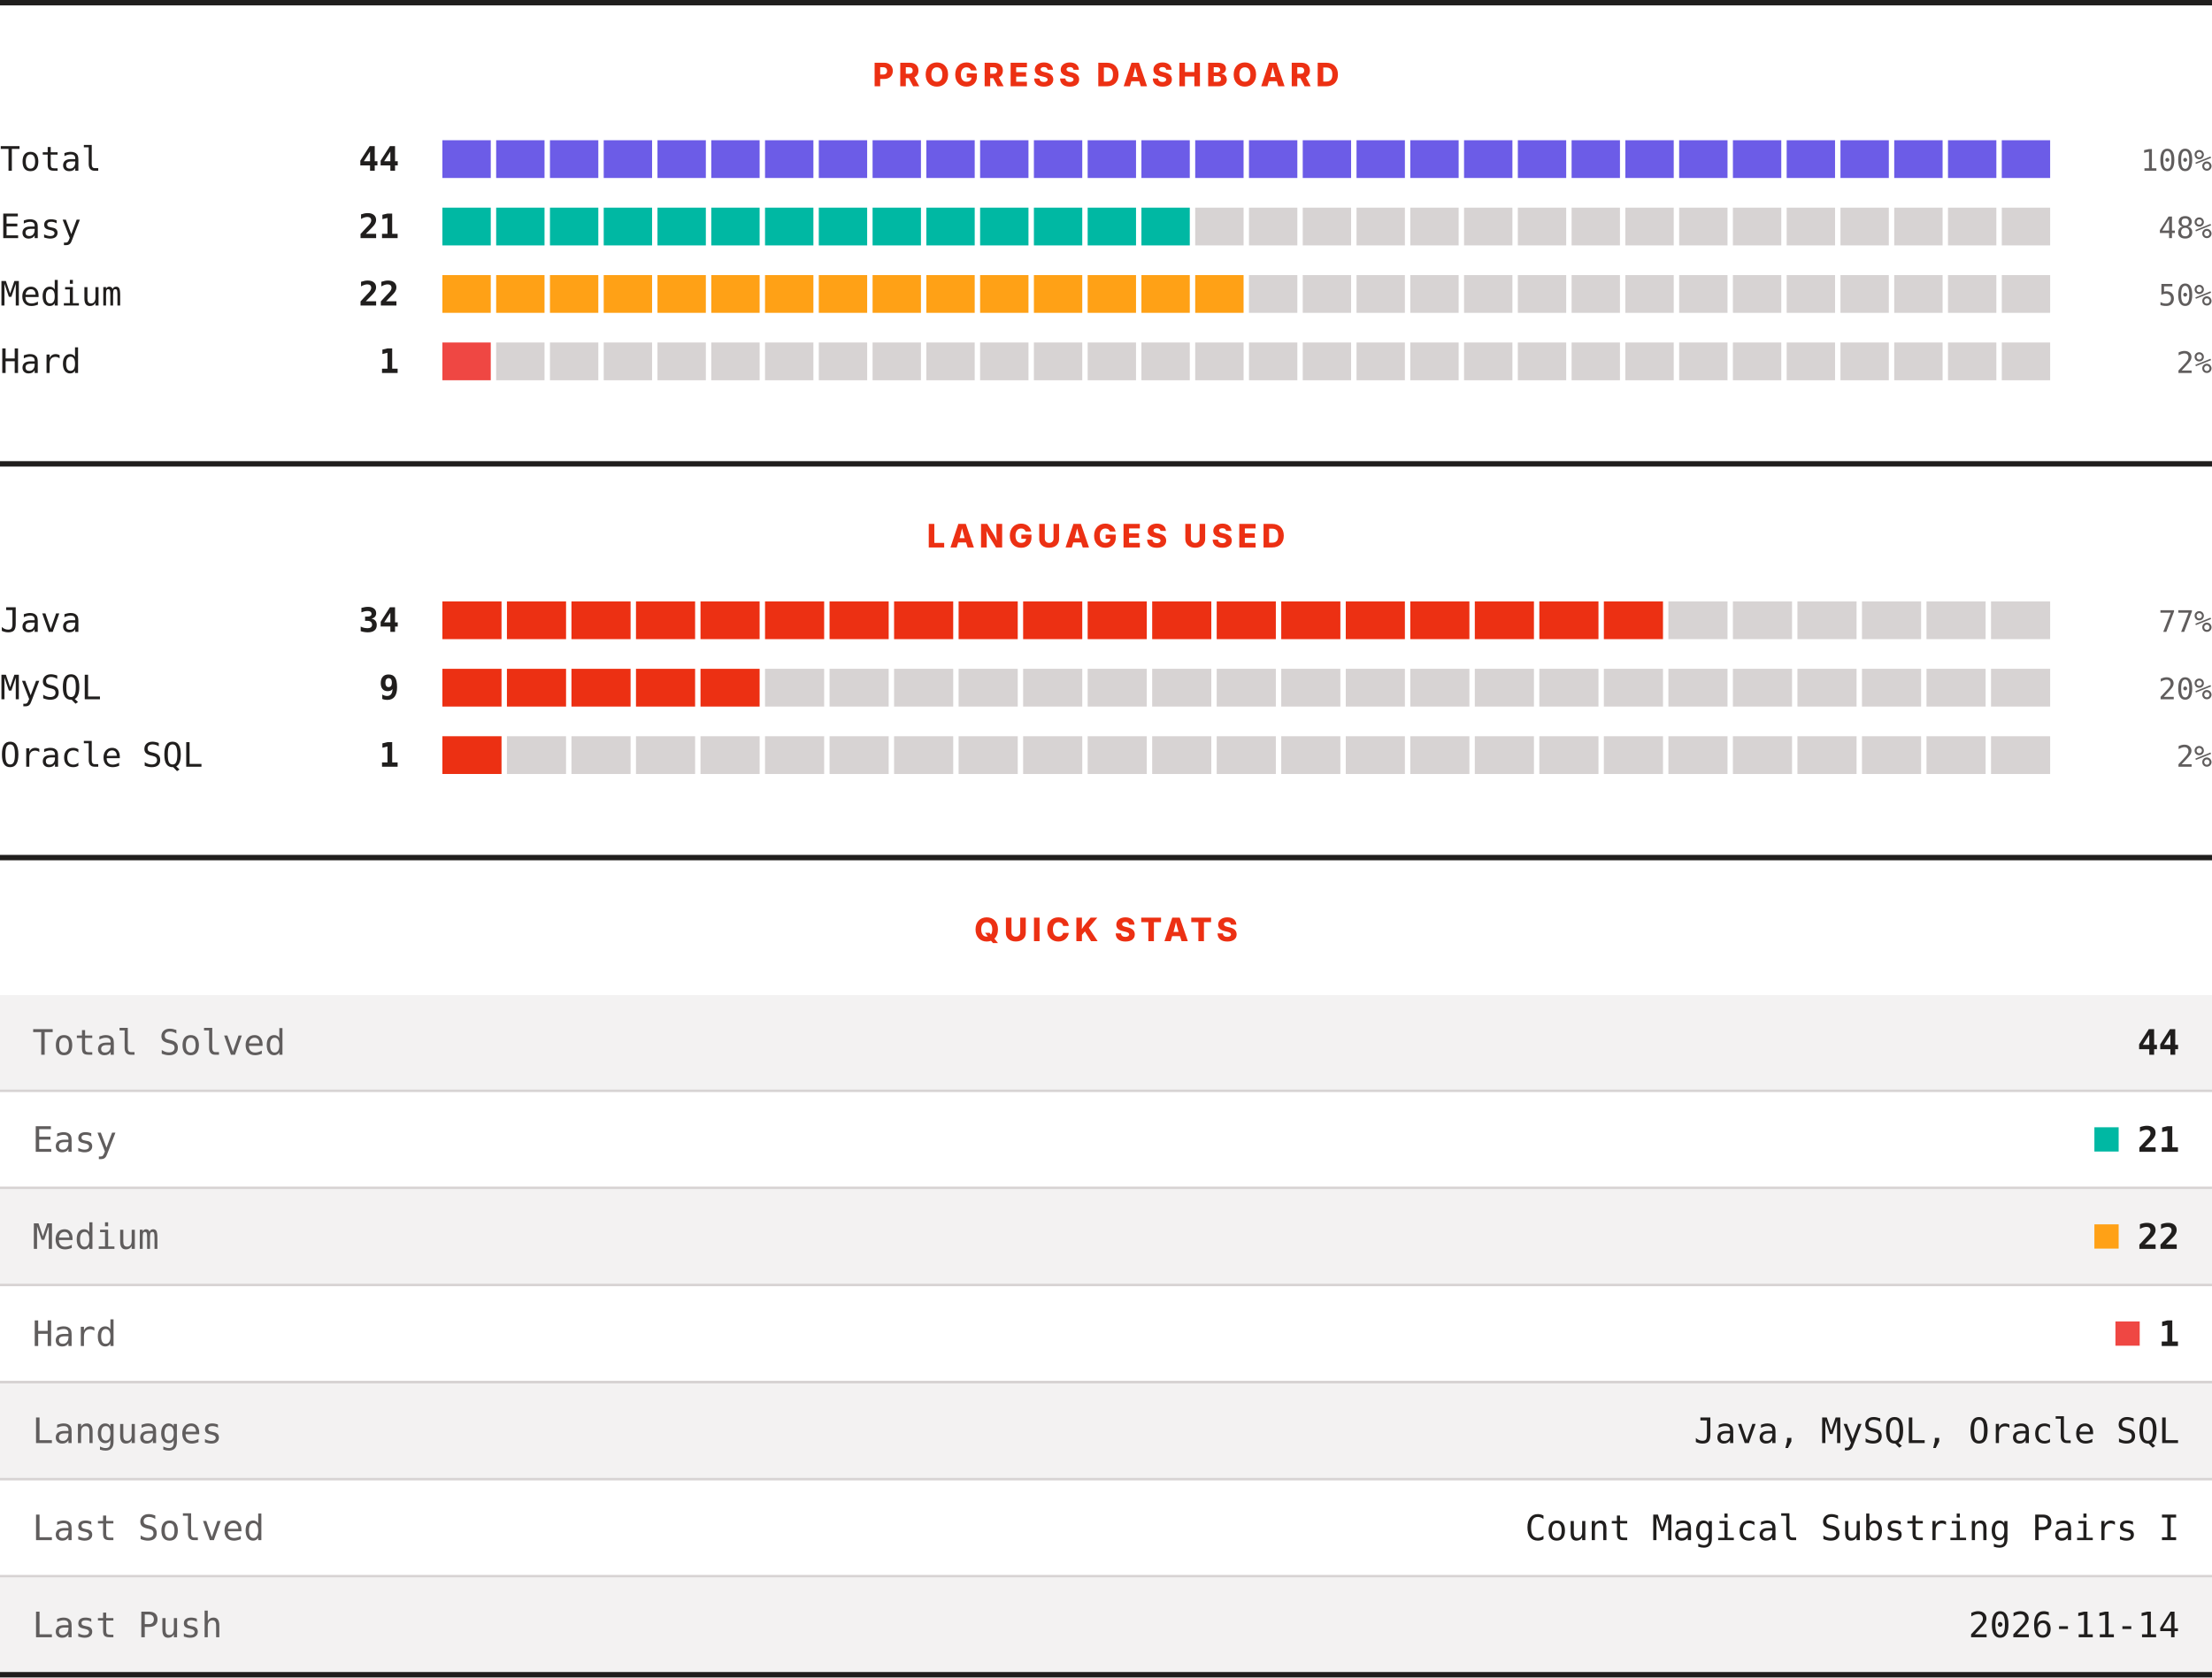
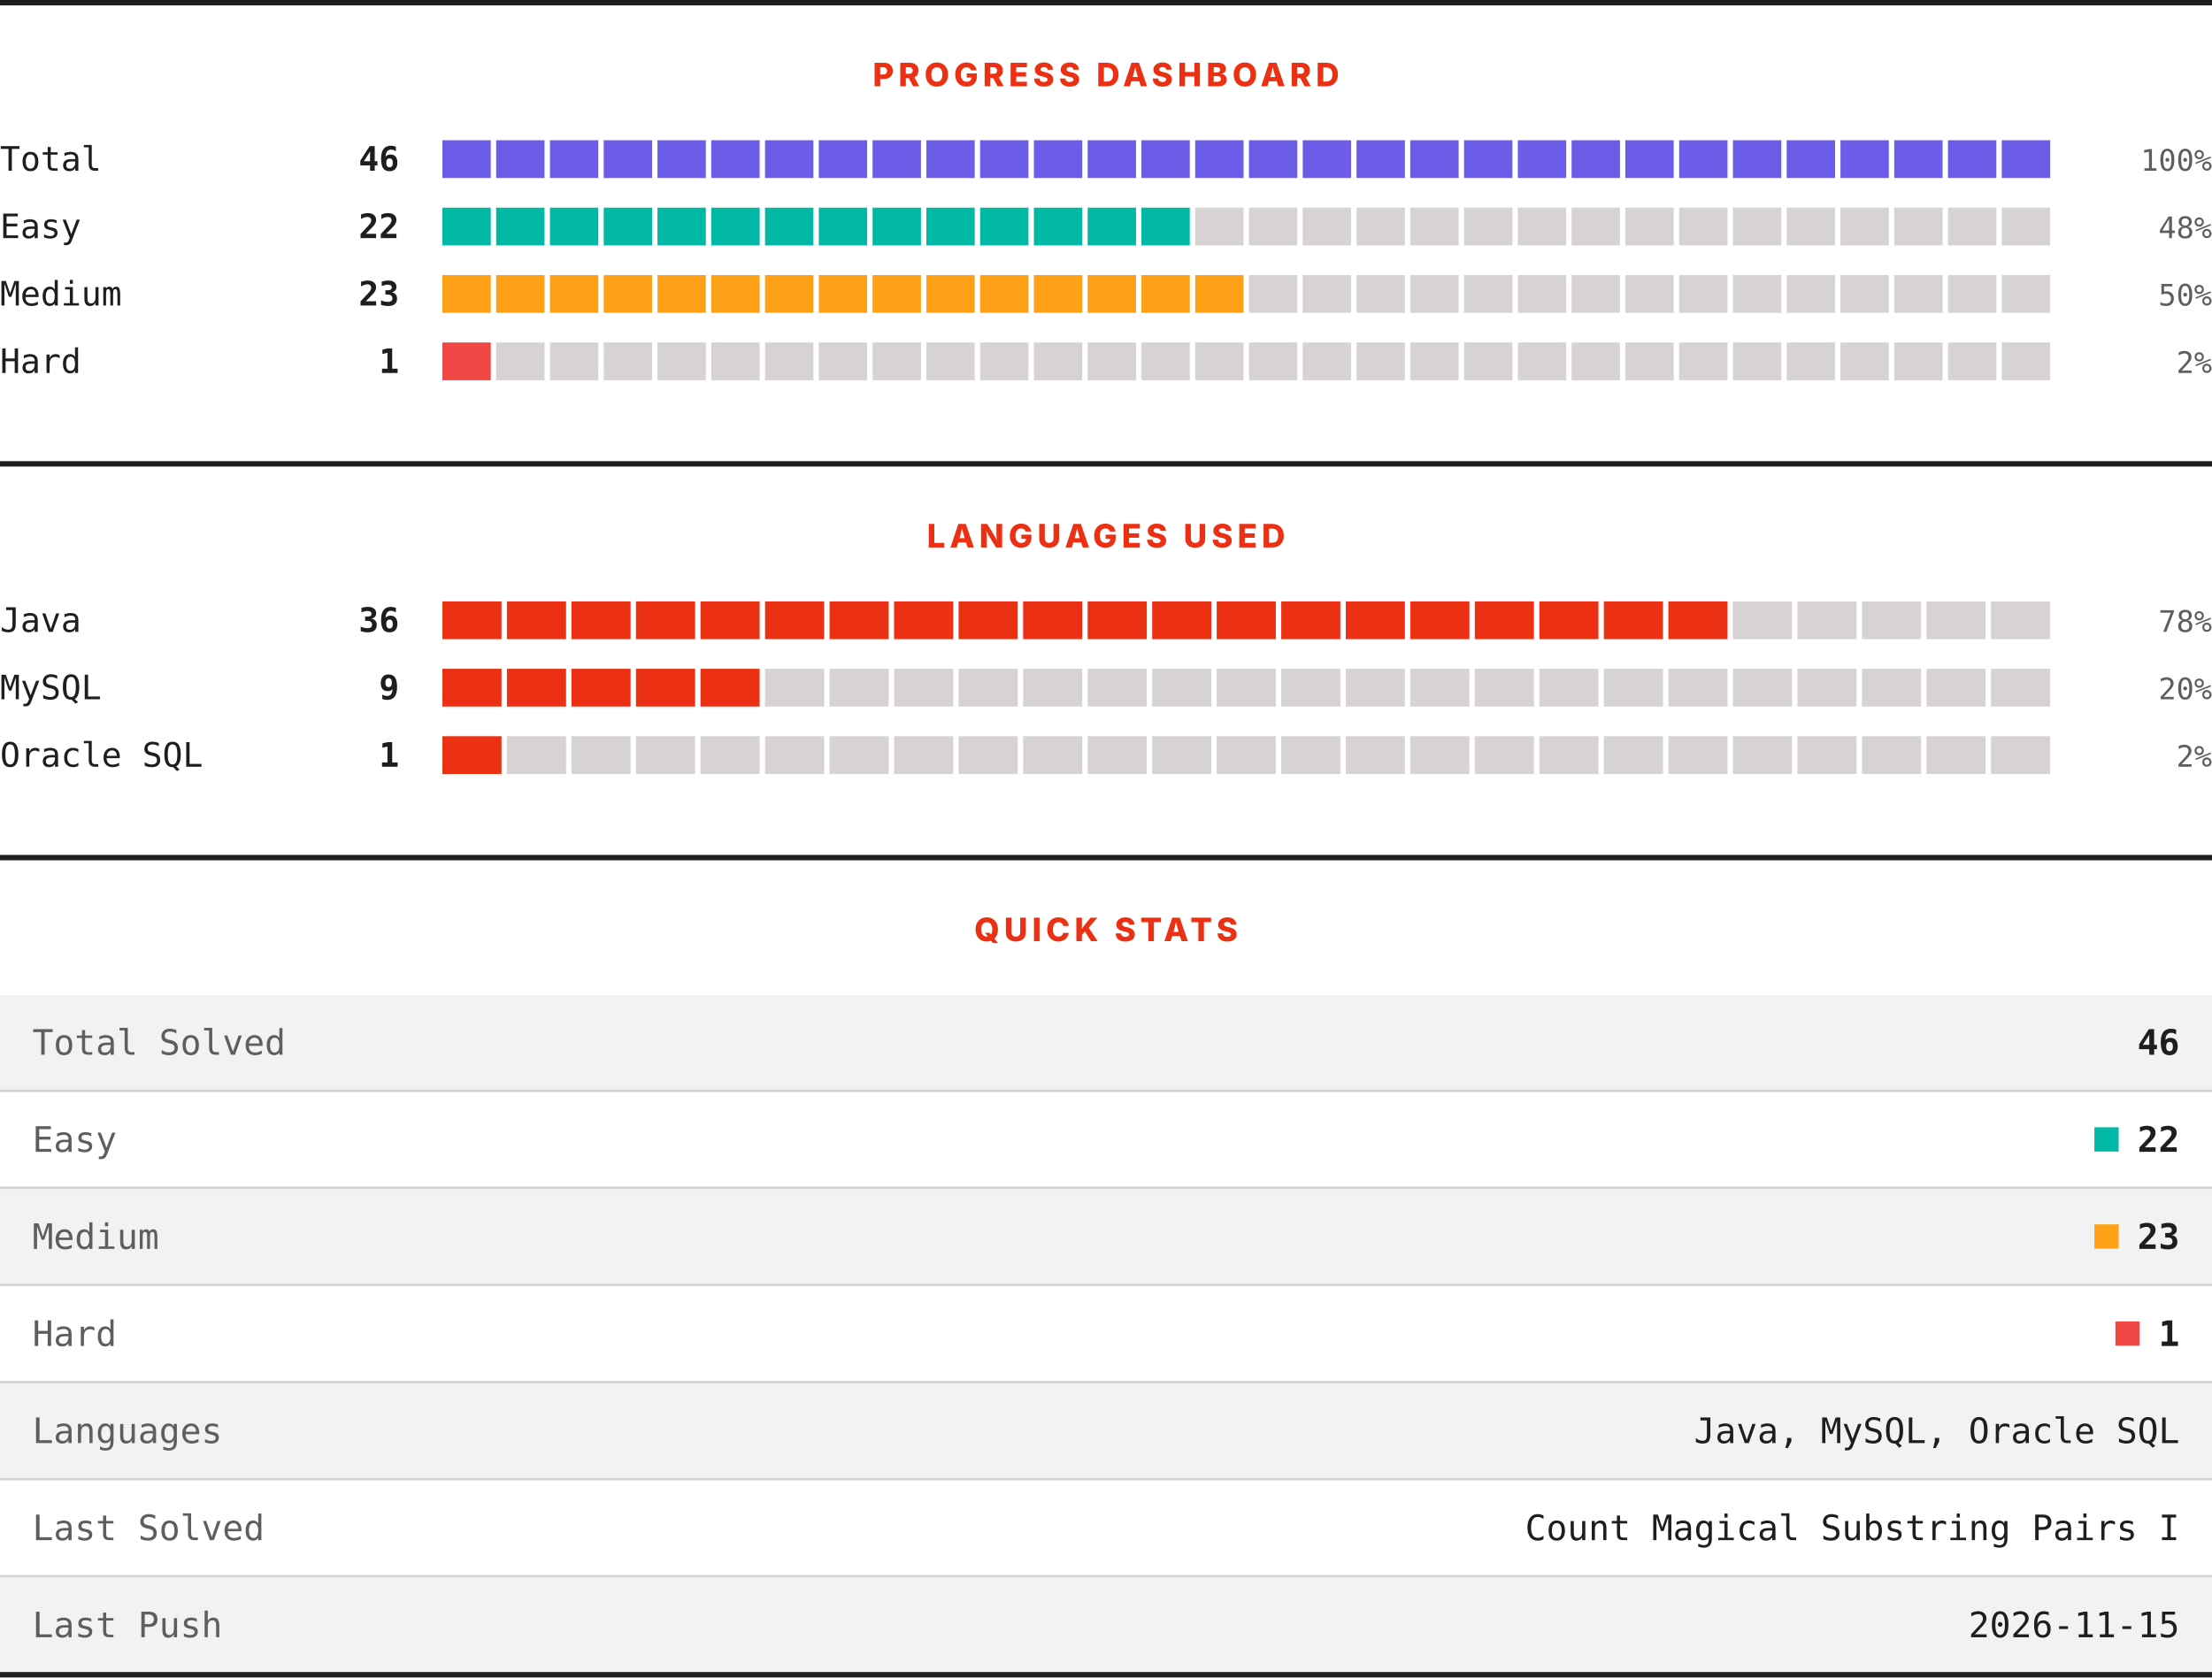
<svg xmlns="http://www.w3.org/2000/svg" width="820" height="622" viewBox="0 0 820 622" role="img" aria-label="LeetCode progress, languages and quick stats">
  <rect width="820" height="622" fill="#ffffff" />
  <rect x="0" y="0" width="820" height="2" fill="#201e1d" />
  <text x="410" y="32" text-anchor="middle" font-family="Archivo, system-ui, -apple-system, Segoe UI, sans-serif" font-size="12" font-weight="800" letter-spacing="1.68" fill="#ec3013">PROGRESS DASHBOARD</text>
  <text x="0" y="63.3" font-family="ui-monospace, SFMono-Regular, Menlo, Consolas, monospace" font-size="12.5" fill="#201e1d">Total</text>
-   <text x="148" y="63.3" text-anchor="end" font-family="ui-monospace, SFMono-Regular, Menlo, Consolas, monospace" font-size="12.5" font-weight="700" fill="#201e1d">44</text>
+   <text x="148" y="63.3" text-anchor="end" font-family="ui-monospace, SFMono-Regular, Menlo, Consolas, monospace" font-size="12.5" font-weight="700" fill="#201e1d">46</text>
  <rect x="164.00" y="52" width="17.93" height="14" fill="#6c5ce7" />
  <rect x="183.93" y="52" width="17.93" height="14" fill="#6c5ce7" />
  <rect x="203.87" y="52" width="17.93" height="14" fill="#6c5ce7" />
  <rect x="223.80" y="52" width="17.93" height="14" fill="#6c5ce7" />
  <rect x="243.73" y="52" width="17.93" height="14" fill="#6c5ce7" />
  <rect x="263.67" y="52" width="17.93" height="14" fill="#6c5ce7" />
  <rect x="283.60" y="52" width="17.93" height="14" fill="#6c5ce7" />
  <rect x="303.53" y="52" width="17.93" height="14" fill="#6c5ce7" />
  <rect x="323.47" y="52" width="17.93" height="14" fill="#6c5ce7" />
  <rect x="343.40" y="52" width="17.93" height="14" fill="#6c5ce7" />
  <rect x="363.33" y="52" width="17.93" height="14" fill="#6c5ce7" />
  <rect x="383.27" y="52" width="17.93" height="14" fill="#6c5ce7" />
  <rect x="403.20" y="52" width="17.93" height="14" fill="#6c5ce7" />
  <rect x="423.13" y="52" width="17.93" height="14" fill="#6c5ce7" />
  <rect x="443.07" y="52" width="17.93" height="14" fill="#6c5ce7" />
  <rect x="463.00" y="52" width="17.93" height="14" fill="#6c5ce7" />
  <rect x="482.93" y="52" width="17.93" height="14" fill="#6c5ce7" />
  <rect x="502.87" y="52" width="17.93" height="14" fill="#6c5ce7" />
  <rect x="522.80" y="52" width="17.93" height="14" fill="#6c5ce7" />
  <rect x="542.73" y="52" width="17.93" height="14" fill="#6c5ce7" />
  <rect x="562.67" y="52" width="17.93" height="14" fill="#6c5ce7" />
  <rect x="582.60" y="52" width="17.93" height="14" fill="#6c5ce7" />
  <rect x="602.53" y="52" width="17.93" height="14" fill="#6c5ce7" />
  <rect x="622.47" y="52" width="17.93" height="14" fill="#6c5ce7" />
  <rect x="642.40" y="52" width="17.93" height="14" fill="#6c5ce7" />
  <rect x="662.33" y="52" width="17.93" height="14" fill="#6c5ce7" />
  <rect x="682.27" y="52" width="17.93" height="14" fill="#6c5ce7" />
  <rect x="702.20" y="52" width="17.93" height="14" fill="#6c5ce7" />
  <rect x="722.13" y="52" width="17.93" height="14" fill="#6c5ce7" />
  <rect x="742.07" y="52" width="17.93" height="14" fill="#6c5ce7" />
  <text x="820" y="63.3" text-anchor="end" font-family="ui-monospace, SFMono-Regular, Menlo, Consolas, monospace" font-size="11" fill="#605d5d">100%</text>
  <text x="0" y="88.3" font-family="ui-monospace, SFMono-Regular, Menlo, Consolas, monospace" font-size="12.5" fill="#201e1d">Easy</text>
-   <text x="148" y="88.3" text-anchor="end" font-family="ui-monospace, SFMono-Regular, Menlo, Consolas, monospace" font-size="12.5" font-weight="700" fill="#201e1d">21</text>
+   <text x="148" y="88.3" text-anchor="end" font-family="ui-monospace, SFMono-Regular, Menlo, Consolas, monospace" font-size="12.5" font-weight="700" fill="#201e1d">22</text>
  <rect x="164.00" y="77" width="17.93" height="14" fill="#00b8a3" />
  <rect x="183.93" y="77" width="17.93" height="14" fill="#00b8a3" />
  <rect x="203.87" y="77" width="17.93" height="14" fill="#00b8a3" />
  <rect x="223.80" y="77" width="17.93" height="14" fill="#00b8a3" />
  <rect x="243.73" y="77" width="17.93" height="14" fill="#00b8a3" />
  <rect x="263.67" y="77" width="17.93" height="14" fill="#00b8a3" />
  <rect x="283.60" y="77" width="17.93" height="14" fill="#00b8a3" />
  <rect x="303.53" y="77" width="17.93" height="14" fill="#00b8a3" />
  <rect x="323.47" y="77" width="17.93" height="14" fill="#00b8a3" />
  <rect x="343.40" y="77" width="17.93" height="14" fill="#00b8a3" />
  <rect x="363.33" y="77" width="17.93" height="14" fill="#00b8a3" />
  <rect x="383.27" y="77" width="17.93" height="14" fill="#00b8a3" />
  <rect x="403.20" y="77" width="17.93" height="14" fill="#00b8a3" />
  <rect x="423.13" y="77" width="17.93" height="14" fill="#00b8a3" />
  <rect x="443.07" y="77" width="17.93" height="14" fill="#d7d3d3" />
  <rect x="463.00" y="77" width="17.93" height="14" fill="#d7d3d3" />
  <rect x="482.93" y="77" width="17.93" height="14" fill="#d7d3d3" />
  <rect x="502.87" y="77" width="17.93" height="14" fill="#d7d3d3" />
  <rect x="522.80" y="77" width="17.93" height="14" fill="#d7d3d3" />
  <rect x="542.73" y="77" width="17.93" height="14" fill="#d7d3d3" />
  <rect x="562.67" y="77" width="17.93" height="14" fill="#d7d3d3" />
  <rect x="582.60" y="77" width="17.93" height="14" fill="#d7d3d3" />
  <rect x="602.53" y="77" width="17.93" height="14" fill="#d7d3d3" />
  <rect x="622.47" y="77" width="17.93" height="14" fill="#d7d3d3" />
  <rect x="642.40" y="77" width="17.93" height="14" fill="#d7d3d3" />
  <rect x="662.33" y="77" width="17.93" height="14" fill="#d7d3d3" />
  <rect x="682.27" y="77" width="17.93" height="14" fill="#d7d3d3" />
  <rect x="702.20" y="77" width="17.93" height="14" fill="#d7d3d3" />
  <rect x="722.13" y="77" width="17.93" height="14" fill="#d7d3d3" />
  <rect x="742.07" y="77" width="17.93" height="14" fill="#d7d3d3" />
  <text x="820" y="88.3" text-anchor="end" font-family="ui-monospace, SFMono-Regular, Menlo, Consolas, monospace" font-size="11" fill="#605d5d">48%</text>
  <text x="0" y="113.3" font-family="ui-monospace, SFMono-Regular, Menlo, Consolas, monospace" font-size="12.5" fill="#201e1d">Medium</text>
-   <text x="148" y="113.3" text-anchor="end" font-family="ui-monospace, SFMono-Regular, Menlo, Consolas, monospace" font-size="12.5" font-weight="700" fill="#201e1d">22</text>
+   <text x="148" y="113.3" text-anchor="end" font-family="ui-monospace, SFMono-Regular, Menlo, Consolas, monospace" font-size="12.5" font-weight="700" fill="#201e1d">23</text>
  <rect x="164.00" y="102" width="17.93" height="14" fill="#ffa116" />
  <rect x="183.93" y="102" width="17.93" height="14" fill="#ffa116" />
  <rect x="203.87" y="102" width="17.93" height="14" fill="#ffa116" />
  <rect x="223.80" y="102" width="17.93" height="14" fill="#ffa116" />
  <rect x="243.73" y="102" width="17.93" height="14" fill="#ffa116" />
  <rect x="263.67" y="102" width="17.93" height="14" fill="#ffa116" />
  <rect x="283.60" y="102" width="17.93" height="14" fill="#ffa116" />
  <rect x="303.53" y="102" width="17.93" height="14" fill="#ffa116" />
  <rect x="323.47" y="102" width="17.93" height="14" fill="#ffa116" />
  <rect x="343.40" y="102" width="17.93" height="14" fill="#ffa116" />
  <rect x="363.33" y="102" width="17.93" height="14" fill="#ffa116" />
  <rect x="383.27" y="102" width="17.93" height="14" fill="#ffa116" />
  <rect x="403.20" y="102" width="17.93" height="14" fill="#ffa116" />
  <rect x="423.13" y="102" width="17.93" height="14" fill="#ffa116" />
  <rect x="443.07" y="102" width="17.93" height="14" fill="#ffa116" />
  <rect x="463.00" y="102" width="17.93" height="14" fill="#d7d3d3" />
  <rect x="482.93" y="102" width="17.93" height="14" fill="#d7d3d3" />
  <rect x="502.87" y="102" width="17.93" height="14" fill="#d7d3d3" />
  <rect x="522.80" y="102" width="17.93" height="14" fill="#d7d3d3" />
  <rect x="542.73" y="102" width="17.93" height="14" fill="#d7d3d3" />
  <rect x="562.67" y="102" width="17.93" height="14" fill="#d7d3d3" />
  <rect x="582.60" y="102" width="17.93" height="14" fill="#d7d3d3" />
  <rect x="602.53" y="102" width="17.93" height="14" fill="#d7d3d3" />
  <rect x="622.47" y="102" width="17.93" height="14" fill="#d7d3d3" />
  <rect x="642.40" y="102" width="17.93" height="14" fill="#d7d3d3" />
  <rect x="662.33" y="102" width="17.93" height="14" fill="#d7d3d3" />
  <rect x="682.27" y="102" width="17.93" height="14" fill="#d7d3d3" />
  <rect x="702.20" y="102" width="17.93" height="14" fill="#d7d3d3" />
  <rect x="722.13" y="102" width="17.93" height="14" fill="#d7d3d3" />
  <rect x="742.07" y="102" width="17.93" height="14" fill="#d7d3d3" />
  <text x="820" y="113.3" text-anchor="end" font-family="ui-monospace, SFMono-Regular, Menlo, Consolas, monospace" font-size="11" fill="#605d5d">50%</text>
  <text x="0" y="138.3" font-family="ui-monospace, SFMono-Regular, Menlo, Consolas, monospace" font-size="12.5" fill="#201e1d">Hard</text>
  <text x="148" y="138.3" text-anchor="end" font-family="ui-monospace, SFMono-Regular, Menlo, Consolas, monospace" font-size="12.5" font-weight="700" fill="#201e1d">1</text>
  <rect x="164.00" y="127" width="17.93" height="14" fill="#ef4743" />
  <rect x="183.93" y="127" width="17.93" height="14" fill="#d7d3d3" />
  <rect x="203.87" y="127" width="17.93" height="14" fill="#d7d3d3" />
  <rect x="223.80" y="127" width="17.93" height="14" fill="#d7d3d3" />
  <rect x="243.73" y="127" width="17.93" height="14" fill="#d7d3d3" />
  <rect x="263.67" y="127" width="17.93" height="14" fill="#d7d3d3" />
  <rect x="283.60" y="127" width="17.93" height="14" fill="#d7d3d3" />
  <rect x="303.53" y="127" width="17.93" height="14" fill="#d7d3d3" />
  <rect x="323.47" y="127" width="17.93" height="14" fill="#d7d3d3" />
  <rect x="343.40" y="127" width="17.93" height="14" fill="#d7d3d3" />
  <rect x="363.33" y="127" width="17.93" height="14" fill="#d7d3d3" />
  <rect x="383.27" y="127" width="17.93" height="14" fill="#d7d3d3" />
  <rect x="403.20" y="127" width="17.93" height="14" fill="#d7d3d3" />
  <rect x="423.13" y="127" width="17.93" height="14" fill="#d7d3d3" />
  <rect x="443.07" y="127" width="17.93" height="14" fill="#d7d3d3" />
  <rect x="463.00" y="127" width="17.93" height="14" fill="#d7d3d3" />
  <rect x="482.93" y="127" width="17.93" height="14" fill="#d7d3d3" />
  <rect x="502.87" y="127" width="17.93" height="14" fill="#d7d3d3" />
  <rect x="522.80" y="127" width="17.93" height="14" fill="#d7d3d3" />
  <rect x="542.73" y="127" width="17.93" height="14" fill="#d7d3d3" />
  <rect x="562.67" y="127" width="17.93" height="14" fill="#d7d3d3" />
  <rect x="582.60" y="127" width="17.93" height="14" fill="#d7d3d3" />
  <rect x="602.53" y="127" width="17.93" height="14" fill="#d7d3d3" />
  <rect x="622.47" y="127" width="17.93" height="14" fill="#d7d3d3" />
  <rect x="642.40" y="127" width="17.93" height="14" fill="#d7d3d3" />
  <rect x="662.33" y="127" width="17.93" height="14" fill="#d7d3d3" />
  <rect x="682.27" y="127" width="17.93" height="14" fill="#d7d3d3" />
  <rect x="702.20" y="127" width="17.93" height="14" fill="#d7d3d3" />
  <rect x="722.13" y="127" width="17.93" height="14" fill="#d7d3d3" />
  <rect x="742.07" y="127" width="17.93" height="14" fill="#d7d3d3" />
  <text x="820" y="138.3" text-anchor="end" font-family="ui-monospace, SFMono-Regular, Menlo, Consolas, monospace" font-size="11" fill="#605d5d">2%</text>
  <rect x="0" y="171" width="820" height="2" fill="#201e1d" />
  <text x="410" y="203" text-anchor="middle" font-family="Archivo, system-ui, -apple-system, Segoe UI, sans-serif" font-size="12" font-weight="800" letter-spacing="1.68" fill="#ec3013">LANGUAGES USED</text>
  <text x="0" y="234.3" font-family="ui-monospace, SFMono-Regular, Menlo, Consolas, monospace" font-size="12.5" fill="#201e1d">Java</text>
-   <text x="148" y="234.3" text-anchor="end" font-family="ui-monospace, SFMono-Regular, Menlo, Consolas, monospace" font-size="12.5" font-weight="700" fill="#201e1d">34</text>
+   <text x="148" y="234.3" text-anchor="end" font-family="ui-monospace, SFMono-Regular, Menlo, Consolas, monospace" font-size="12.5" font-weight="700" fill="#201e1d">36</text>
  <rect x="164.00" y="223" width="21.92" height="14" fill="#ec3013" />
  <rect x="187.92" y="223" width="21.92" height="14" fill="#ec3013" />
  <rect x="211.84" y="223" width="21.92" height="14" fill="#ec3013" />
  <rect x="235.76" y="223" width="21.92" height="14" fill="#ec3013" />
  <rect x="259.68" y="223" width="21.92" height="14" fill="#ec3013" />
  <rect x="283.60" y="223" width="21.92" height="14" fill="#ec3013" />
  <rect x="307.52" y="223" width="21.92" height="14" fill="#ec3013" />
  <rect x="331.44" y="223" width="21.92" height="14" fill="#ec3013" />
  <rect x="355.36" y="223" width="21.92" height="14" fill="#ec3013" />
  <rect x="379.28" y="223" width="21.92" height="14" fill="#ec3013" />
  <rect x="403.20" y="223" width="21.92" height="14" fill="#ec3013" />
  <rect x="427.12" y="223" width="21.92" height="14" fill="#ec3013" />
  <rect x="451.04" y="223" width="21.92" height="14" fill="#ec3013" />
  <rect x="474.96" y="223" width="21.92" height="14" fill="#ec3013" />
  <rect x="498.88" y="223" width="21.92" height="14" fill="#ec3013" />
  <rect x="522.80" y="223" width="21.92" height="14" fill="#ec3013" />
  <rect x="546.72" y="223" width="21.92" height="14" fill="#ec3013" />
  <rect x="570.64" y="223" width="21.92" height="14" fill="#ec3013" />
  <rect x="594.56" y="223" width="21.92" height="14" fill="#ec3013" />
-   <rect x="618.48" y="223" width="21.92" height="14" fill="#d7d3d3" />
+   <rect x="618.48" y="223" width="21.92" height="14" fill="#ec3013" />
  <rect x="642.40" y="223" width="21.92" height="14" fill="#d7d3d3" />
  <rect x="666.32" y="223" width="21.92" height="14" fill="#d7d3d3" />
  <rect x="690.24" y="223" width="21.92" height="14" fill="#d7d3d3" />
  <rect x="714.16" y="223" width="21.92" height="14" fill="#d7d3d3" />
  <rect x="738.08" y="223" width="21.92" height="14" fill="#d7d3d3" />
-   <text x="820" y="234.3" text-anchor="end" font-family="ui-monospace, SFMono-Regular, Menlo, Consolas, monospace" font-size="11" fill="#605d5d">77%</text>
+   <text x="820" y="234.3" text-anchor="end" font-family="ui-monospace, SFMono-Regular, Menlo, Consolas, monospace" font-size="11" fill="#605d5d">78%</text>
  <text x="0" y="259.3" font-family="ui-monospace, SFMono-Regular, Menlo, Consolas, monospace" font-size="12.5" fill="#201e1d">MySQL</text>
  <text x="148" y="259.3" text-anchor="end" font-family="ui-monospace, SFMono-Regular, Menlo, Consolas, monospace" font-size="12.5" font-weight="700" fill="#201e1d">9</text>
  <rect x="164.00" y="248" width="21.92" height="14" fill="#ec3013" />
  <rect x="187.92" y="248" width="21.92" height="14" fill="#ec3013" />
  <rect x="211.84" y="248" width="21.92" height="14" fill="#ec3013" />
  <rect x="235.76" y="248" width="21.92" height="14" fill="#ec3013" />
  <rect x="259.68" y="248" width="21.92" height="14" fill="#ec3013" />
  <rect x="283.60" y="248" width="21.92" height="14" fill="#d7d3d3" />
  <rect x="307.52" y="248" width="21.92" height="14" fill="#d7d3d3" />
  <rect x="331.44" y="248" width="21.92" height="14" fill="#d7d3d3" />
  <rect x="355.36" y="248" width="21.92" height="14" fill="#d7d3d3" />
  <rect x="379.28" y="248" width="21.92" height="14" fill="#d7d3d3" />
  <rect x="403.20" y="248" width="21.92" height="14" fill="#d7d3d3" />
  <rect x="427.12" y="248" width="21.92" height="14" fill="#d7d3d3" />
  <rect x="451.04" y="248" width="21.92" height="14" fill="#d7d3d3" />
  <rect x="474.96" y="248" width="21.92" height="14" fill="#d7d3d3" />
  <rect x="498.88" y="248" width="21.92" height="14" fill="#d7d3d3" />
  <rect x="522.80" y="248" width="21.92" height="14" fill="#d7d3d3" />
  <rect x="546.72" y="248" width="21.92" height="14" fill="#d7d3d3" />
  <rect x="570.64" y="248" width="21.92" height="14" fill="#d7d3d3" />
  <rect x="594.56" y="248" width="21.92" height="14" fill="#d7d3d3" />
  <rect x="618.48" y="248" width="21.92" height="14" fill="#d7d3d3" />
  <rect x="642.40" y="248" width="21.92" height="14" fill="#d7d3d3" />
  <rect x="666.32" y="248" width="21.92" height="14" fill="#d7d3d3" />
  <rect x="690.24" y="248" width="21.92" height="14" fill="#d7d3d3" />
  <rect x="714.16" y="248" width="21.92" height="14" fill="#d7d3d3" />
  <rect x="738.08" y="248" width="21.92" height="14" fill="#d7d3d3" />
  <text x="820" y="259.3" text-anchor="end" font-family="ui-monospace, SFMono-Regular, Menlo, Consolas, monospace" font-size="11" fill="#605d5d">20%</text>
  <text x="0" y="284.3" font-family="ui-monospace, SFMono-Regular, Menlo, Consolas, monospace" font-size="12.5" fill="#201e1d">Oracle SQL</text>
  <text x="148" y="284.3" text-anchor="end" font-family="ui-monospace, SFMono-Regular, Menlo, Consolas, monospace" font-size="12.5" font-weight="700" fill="#201e1d">1</text>
  <rect x="164.00" y="273" width="21.92" height="14" fill="#ec3013" />
  <rect x="187.92" y="273" width="21.92" height="14" fill="#d7d3d3" />
  <rect x="211.84" y="273" width="21.92" height="14" fill="#d7d3d3" />
  <rect x="235.76" y="273" width="21.92" height="14" fill="#d7d3d3" />
  <rect x="259.68" y="273" width="21.92" height="14" fill="#d7d3d3" />
  <rect x="283.60" y="273" width="21.92" height="14" fill="#d7d3d3" />
  <rect x="307.52" y="273" width="21.92" height="14" fill="#d7d3d3" />
  <rect x="331.44" y="273" width="21.92" height="14" fill="#d7d3d3" />
  <rect x="355.36" y="273" width="21.92" height="14" fill="#d7d3d3" />
  <rect x="379.28" y="273" width="21.92" height="14" fill="#d7d3d3" />
  <rect x="403.20" y="273" width="21.92" height="14" fill="#d7d3d3" />
  <rect x="427.12" y="273" width="21.92" height="14" fill="#d7d3d3" />
  <rect x="451.04" y="273" width="21.92" height="14" fill="#d7d3d3" />
  <rect x="474.96" y="273" width="21.92" height="14" fill="#d7d3d3" />
  <rect x="498.88" y="273" width="21.92" height="14" fill="#d7d3d3" />
  <rect x="522.80" y="273" width="21.92" height="14" fill="#d7d3d3" />
  <rect x="546.72" y="273" width="21.92" height="14" fill="#d7d3d3" />
  <rect x="570.64" y="273" width="21.92" height="14" fill="#d7d3d3" />
  <rect x="594.56" y="273" width="21.92" height="14" fill="#d7d3d3" />
  <rect x="618.48" y="273" width="21.92" height="14" fill="#d7d3d3" />
  <rect x="642.40" y="273" width="21.92" height="14" fill="#d7d3d3" />
  <rect x="666.32" y="273" width="21.92" height="14" fill="#d7d3d3" />
  <rect x="690.24" y="273" width="21.92" height="14" fill="#d7d3d3" />
  <rect x="714.16" y="273" width="21.92" height="14" fill="#d7d3d3" />
  <rect x="738.08" y="273" width="21.92" height="14" fill="#d7d3d3" />
  <text x="820" y="284.3" text-anchor="end" font-family="ui-monospace, SFMono-Regular, Menlo, Consolas, monospace" font-size="11" fill="#605d5d">2%</text>
  <rect x="0" y="317" width="820" height="2" fill="#201e1d" />
  <text x="410" y="349" text-anchor="middle" font-family="Archivo, system-ui, -apple-system, Segoe UI, sans-serif" font-size="12" font-weight="800" letter-spacing="1.68" fill="#ec3013">QUICK STATS</text>
  <rect x="0" y="369" width="820" height="35" fill="#f3f2f2" />
  <text x="12" y="391.1" font-family="ui-monospace, SFMono-Regular, Menlo, Consolas, monospace" font-size="13" fill="#605d5d">Total Solved</text>
-   <text x="808" y="391.1" text-anchor="end" font-family="ui-monospace, SFMono-Regular, Menlo, Consolas, monospace" font-size="13" font-weight="700" fill="#201e1d">44</text>
+   <text x="808" y="391.1" text-anchor="end" font-family="ui-monospace, SFMono-Regular, Menlo, Consolas, monospace" font-size="13" font-weight="700" fill="#201e1d">46</text>
  <rect x="0" y="404" width="820" height="1" fill="#d7d3d3" />
  <rect x="0" y="405" width="820" height="35" fill="#ffffff" />
  <text x="12" y="427.1" font-family="ui-monospace, SFMono-Regular, Menlo, Consolas, monospace" font-size="13" fill="#605d5d">Easy</text>
  <rect x="776.4" y="418" width="9" height="9" fill="#00b8a3" />
-   <text x="808" y="427.1" text-anchor="end" font-family="ui-monospace, SFMono-Regular, Menlo, Consolas, monospace" font-size="13" font-weight="700" fill="#201e1d">21</text>
+   <text x="808" y="427.1" text-anchor="end" font-family="ui-monospace, SFMono-Regular, Menlo, Consolas, monospace" font-size="13" font-weight="700" fill="#201e1d">22</text>
  <rect x="0" y="440" width="820" height="1" fill="#d7d3d3" />
  <rect x="0" y="441" width="820" height="35" fill="#f3f2f2" />
  <text x="12" y="463.1" font-family="ui-monospace, SFMono-Regular, Menlo, Consolas, monospace" font-size="13" fill="#605d5d">Medium</text>
  <rect x="776.4" y="454" width="9" height="9" fill="#ffa116" />
-   <text x="808" y="463.1" text-anchor="end" font-family="ui-monospace, SFMono-Regular, Menlo, Consolas, monospace" font-size="13" font-weight="700" fill="#201e1d">22</text>
+   <text x="808" y="463.1" text-anchor="end" font-family="ui-monospace, SFMono-Regular, Menlo, Consolas, monospace" font-size="13" font-weight="700" fill="#201e1d">23</text>
  <rect x="0" y="476" width="820" height="1" fill="#d7d3d3" />
  <rect x="0" y="477" width="820" height="35" fill="#ffffff" />
  <text x="12" y="499.1" font-family="ui-monospace, SFMono-Regular, Menlo, Consolas, monospace" font-size="13" fill="#605d5d">Hard</text>
  <rect x="784.2" y="490" width="9" height="9" fill="#ef4743" />
  <text x="808" y="499.1" text-anchor="end" font-family="ui-monospace, SFMono-Regular, Menlo, Consolas, monospace" font-size="13" font-weight="700" fill="#201e1d">1</text>
  <rect x="0" y="512" width="820" height="1" fill="#d7d3d3" />
  <rect x="0" y="513" width="820" height="35" fill="#f3f2f2" />
  <text x="12" y="535.1" font-family="ui-monospace, SFMono-Regular, Menlo, Consolas, monospace" font-size="13" fill="#605d5d">Languages</text>
  <text x="808" y="535.1" text-anchor="end" font-family="ui-monospace, SFMono-Regular, Menlo, Consolas, monospace" font-size="13" fill="#201e1d">Java, MySQL, Oracle SQL</text>
  <rect x="0" y="548" width="820" height="1" fill="#d7d3d3" />
  <rect x="0" y="549" width="820" height="35" fill="#ffffff" />
  <text x="12" y="571.1" font-family="ui-monospace, SFMono-Regular, Menlo, Consolas, monospace" font-size="13" fill="#605d5d">Last Solved</text>
  <text x="808" y="571.1" text-anchor="end" font-family="ui-monospace, SFMono-Regular, Menlo, Consolas, monospace" font-size="13" fill="#201e1d">Count Magical Substring Pairs I</text>
  <rect x="0" y="584" width="820" height="1" fill="#d7d3d3" />
  <rect x="0" y="585" width="820" height="35" fill="#f3f2f2" />
  <text x="12" y="607.1" font-family="ui-monospace, SFMono-Regular, Menlo, Consolas, monospace" font-size="13" fill="#605d5d">Last Push</text>
-   <text x="808" y="607.1" text-anchor="end" font-family="ui-monospace, SFMono-Regular, Menlo, Consolas, monospace" font-size="13" fill="#201e1d">2026-11-14</text>
+   <text x="808" y="607.1" text-anchor="end" font-family="ui-monospace, SFMono-Regular, Menlo, Consolas, monospace" font-size="13" fill="#201e1d">2026-11-15</text>
  <rect x="0" y="620" width="820" height="2" fill="#201e1d" />
</svg>
